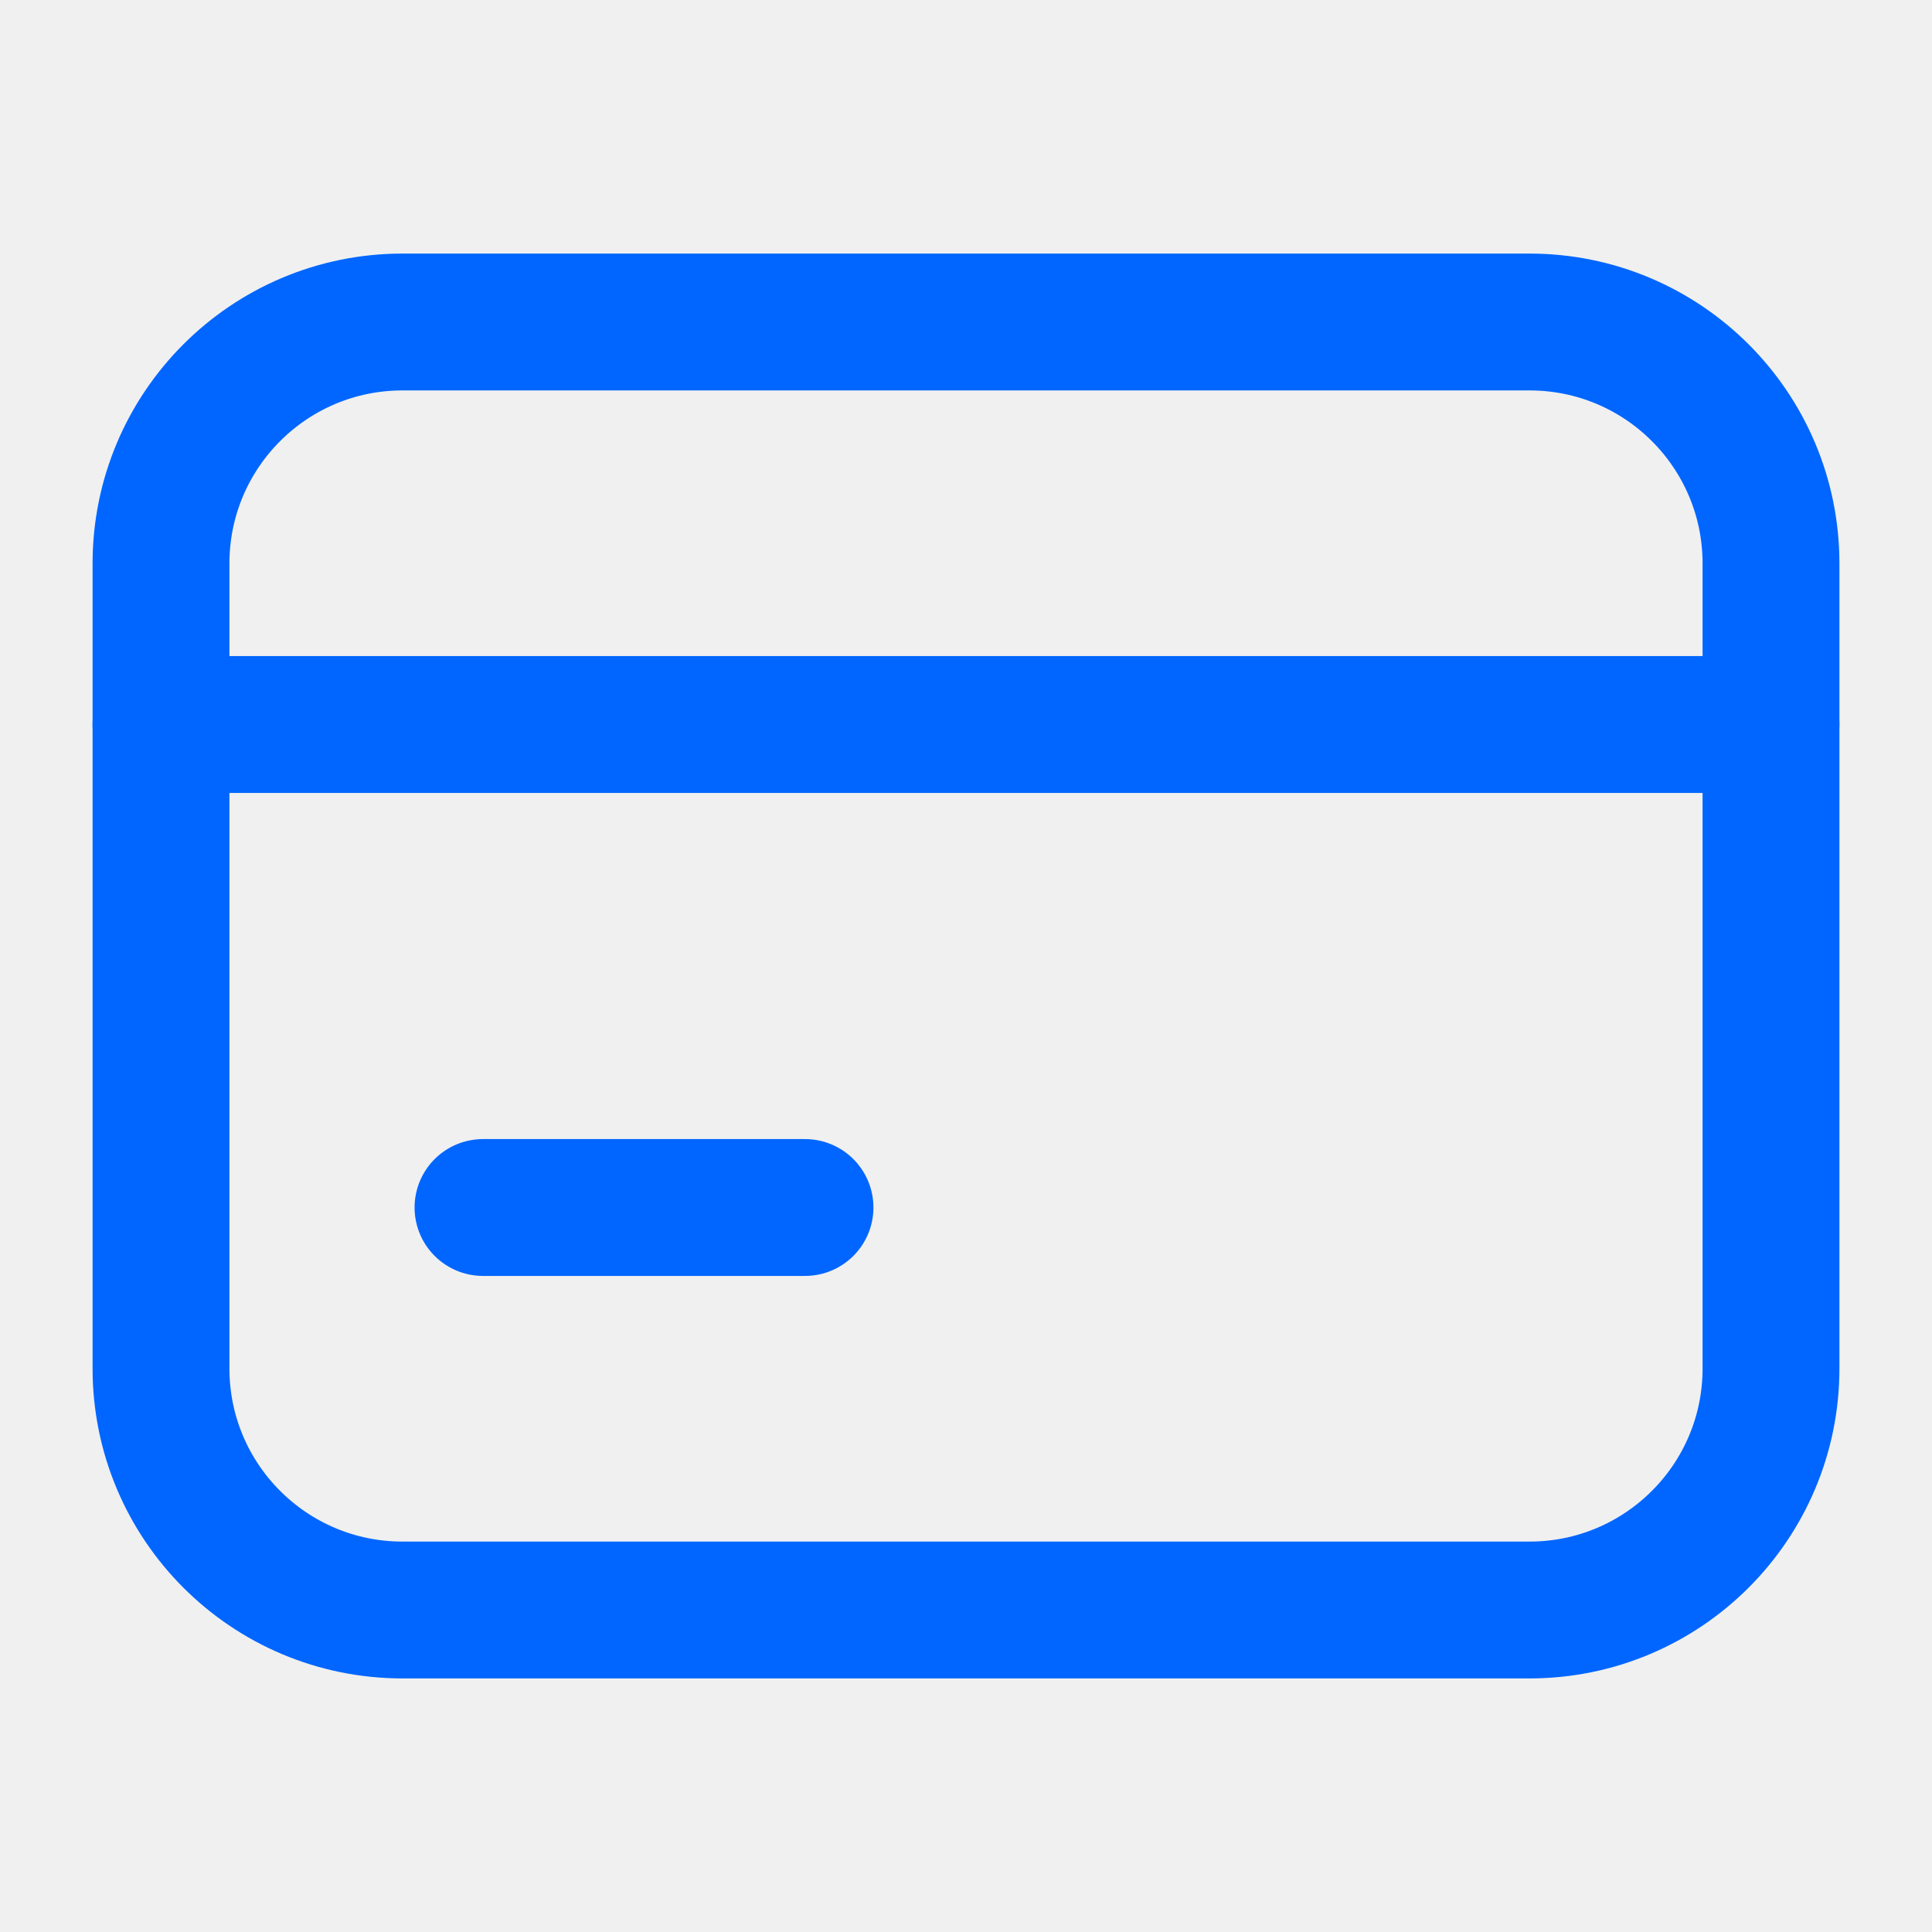
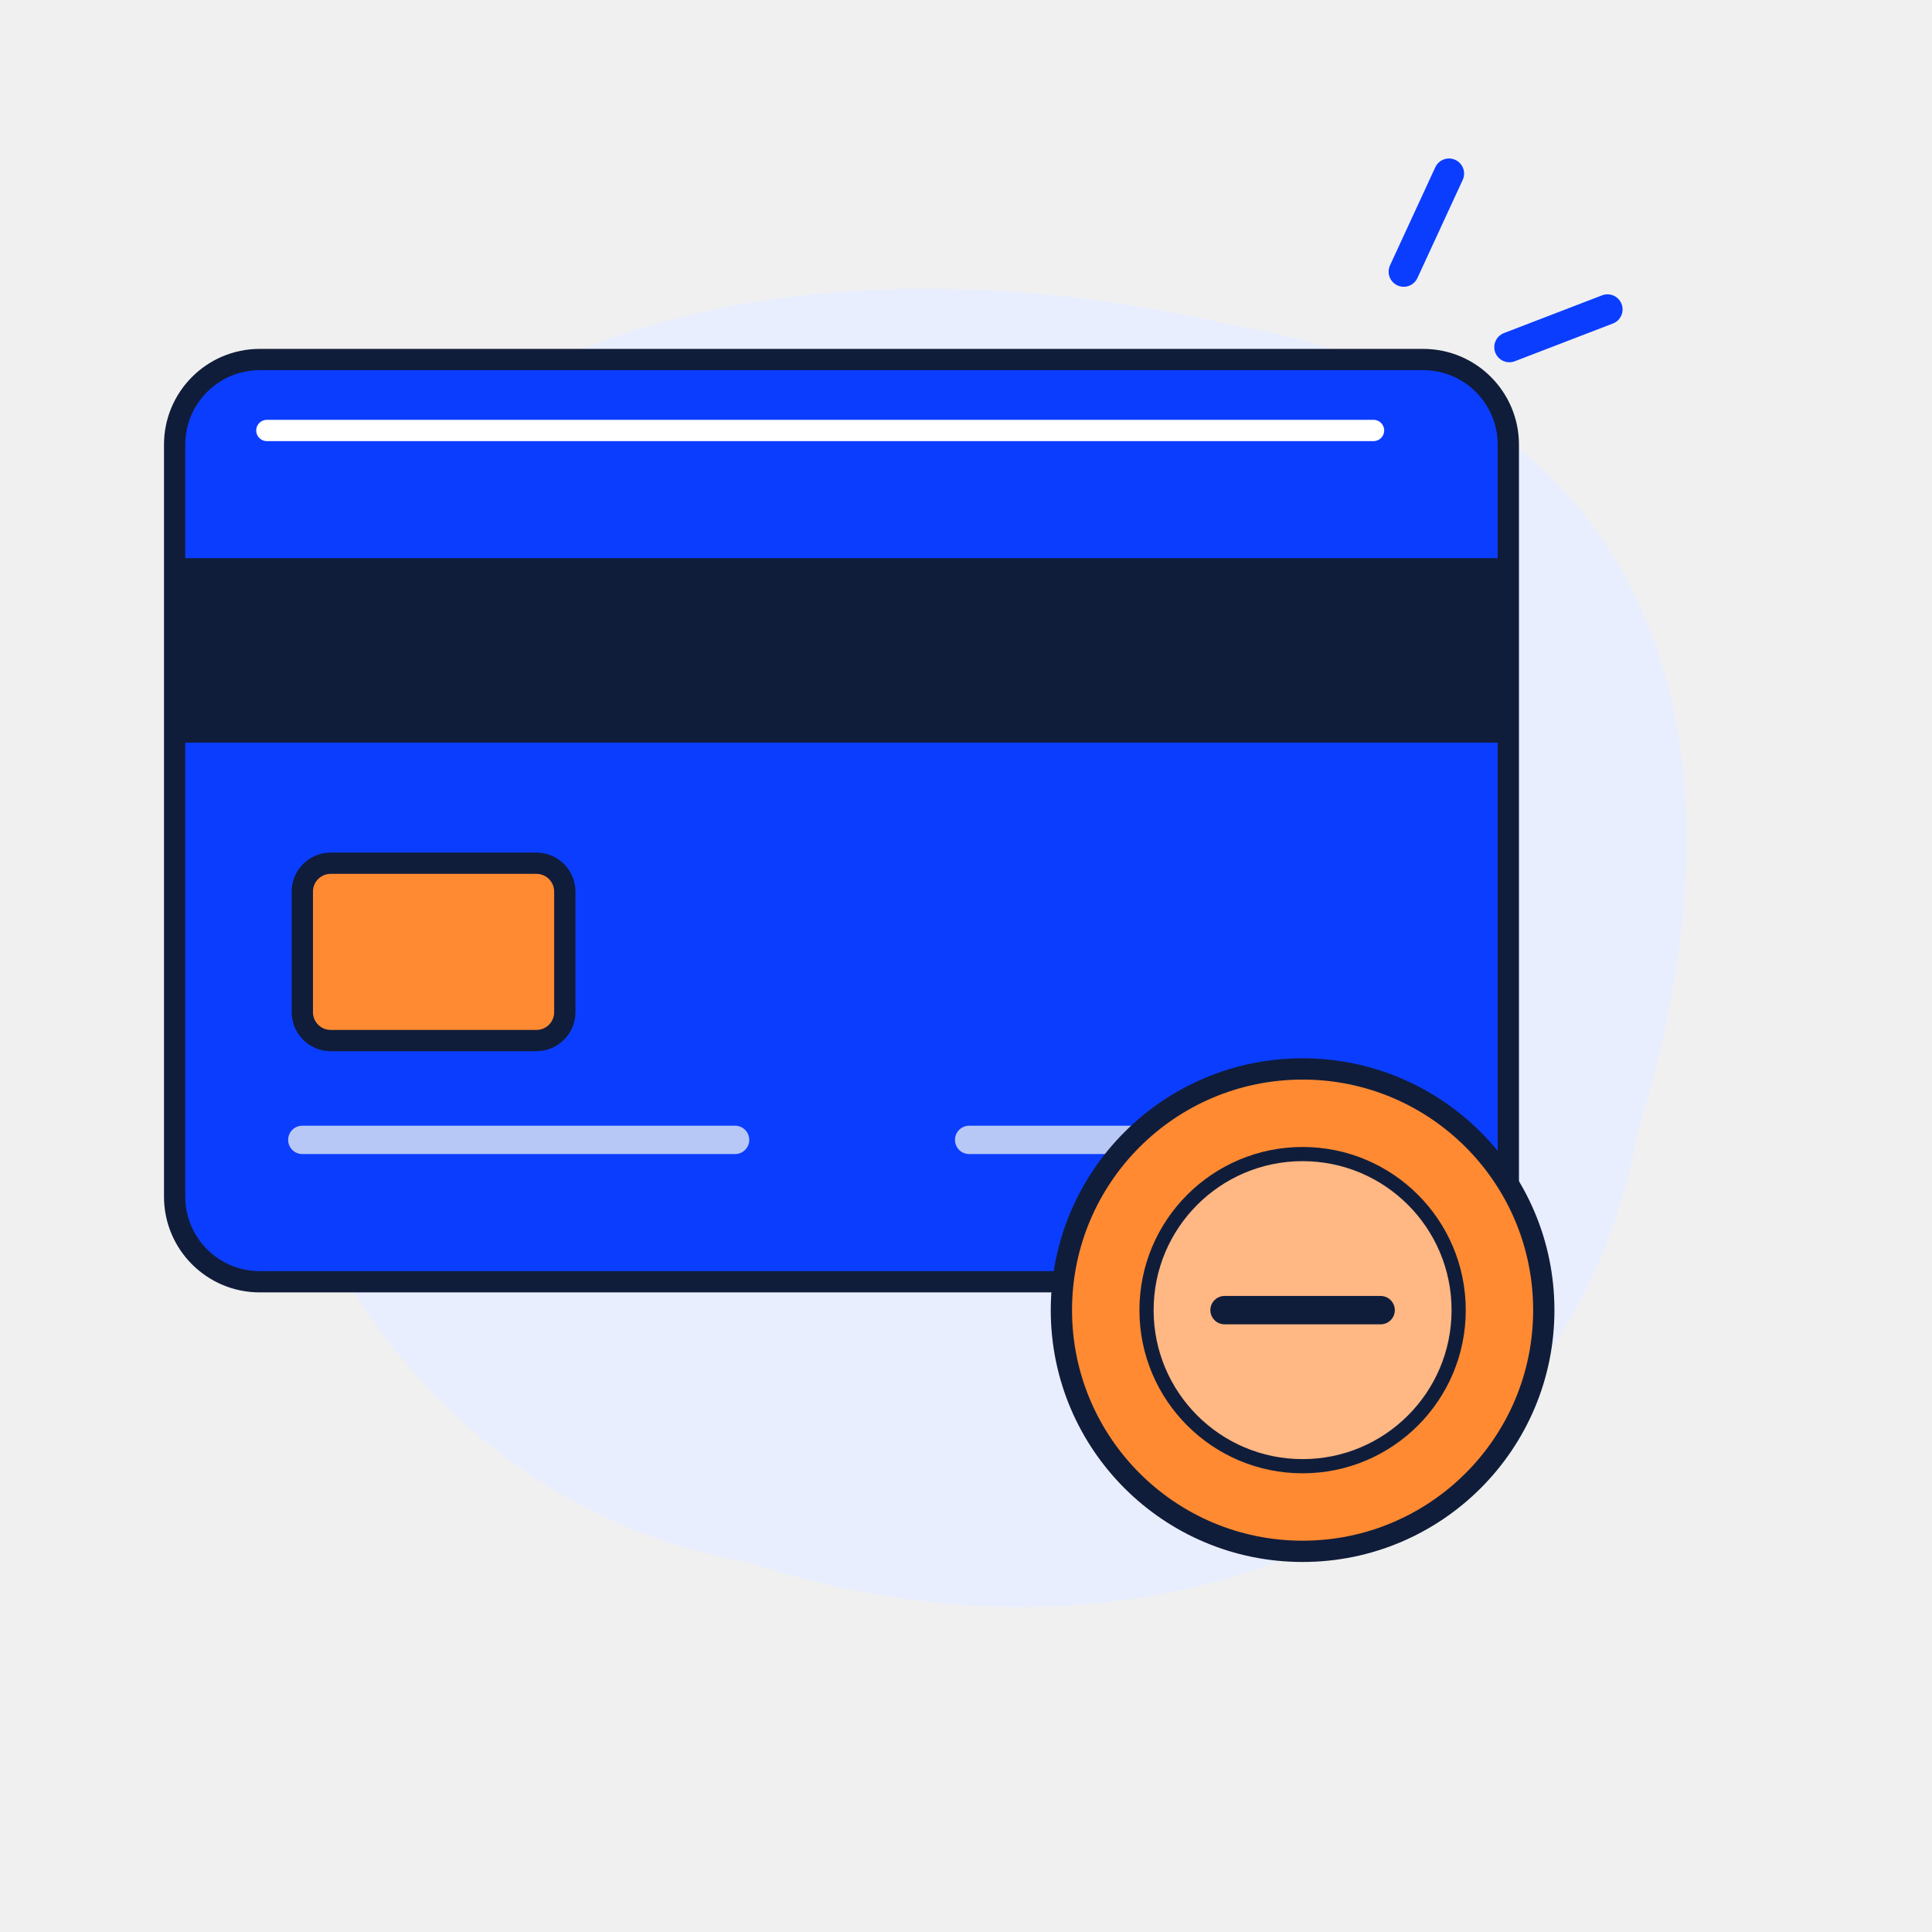
- <svg xmlns="http://www.w3.org/2000/svg" width="24" height="24" viewBox="0 0 24 24" fill="none" stroke="#0066ff" stroke-width="1.7" stroke-linecap="round" stroke-linejoin="round">
-   <rect x="2" y="4" width="20" height="16" rx="3" />
-   <path d="M2 9h20M6 15h4" />
+ <svg xmlns="http://www.w3.org/2000/svg" width="256" height="256" viewBox="0 0 256 256" fill="none">
+   <path d="M39 82C56 41 111 31 163 43C215 52 235 92 217 150C208 201 154 225 99 207C48 198 18 139 39 82Z" fill="#E9EEFF" stroke="none" stroke-width="3" stroke-linecap="round" stroke-linejoin="round" />
+   <path d="M37 163c26-8 51-5 71-5" fill="none" stroke="#FF8A32" stroke-width="10" stroke-linecap="round" stroke-linejoin="round" />
+   <path d="m186 36 6-13m8 23 13-5" fill="none" stroke="#0B3DFF" stroke-width="4" stroke-linecap="round" stroke-linejoin="round" />
+   <g transform="translate(-6 -5) scale(0.94) rotate(0 128 128)">
+     <rect x="31" y="56" width="188" height="130" rx="12" fill="#0B3DFF" stroke="#101D3A" stroke-width="3" />
+     <rect x="32" y="84" width="186" height="26" rx="0" fill="#101D3A" stroke="none" stroke-width="0" />
+     <rect x="49" y="127" width="37" height="25" rx="4" fill="#FF8A32" stroke="#101D3A" stroke-width="3" />
+     <path d="M49 166h61m33 0h30" fill="none" stroke="#B7C7F6" stroke-width="4" stroke-linecap="round" stroke-linejoin="round" />
+     <circle cx="190" cy="190" r="34" fill="#FF8A32" stroke="#101D3A" stroke-width="3" />
+     <circle cx="190" cy="190" r="22" fill="#FFB783" stroke="#101D3A" stroke-width="2" />
+     <path d="M179 190h22" fill="none" stroke="#101D3A" stroke-width="4" stroke-linecap="round" stroke-linejoin="round" />
+     <path d="M44 66h156" fill="none" stroke="#FFFFFF" stroke-width="3" stroke-linecap="round" stroke-linejoin="round" />
+   </g>
</svg>
